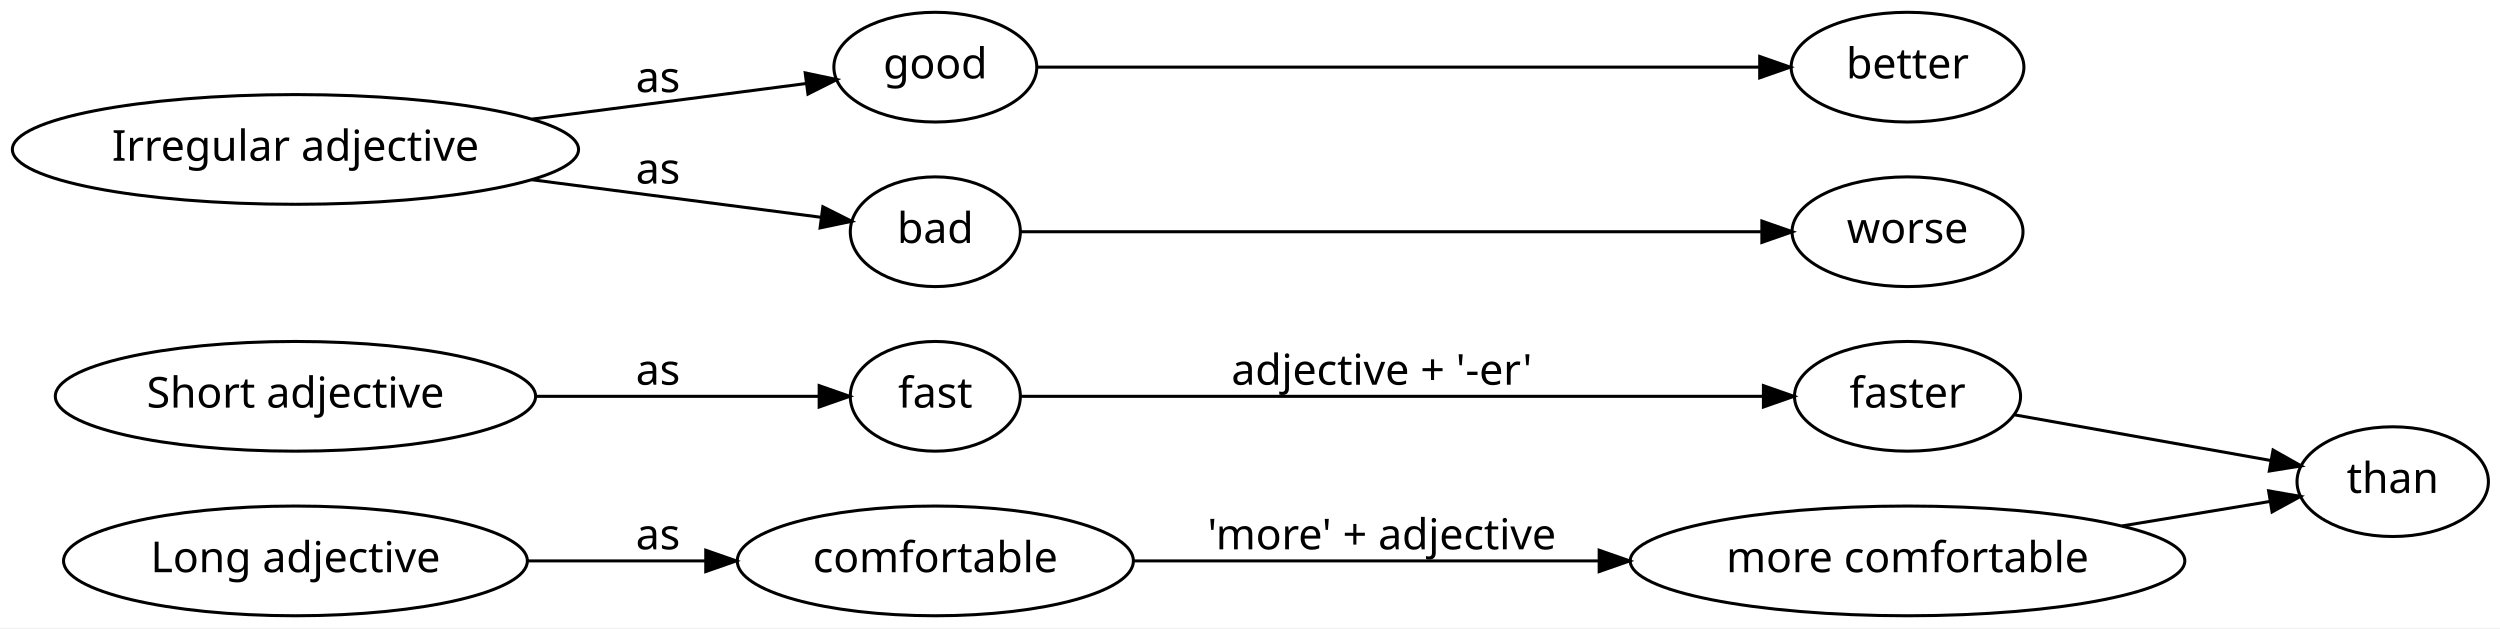
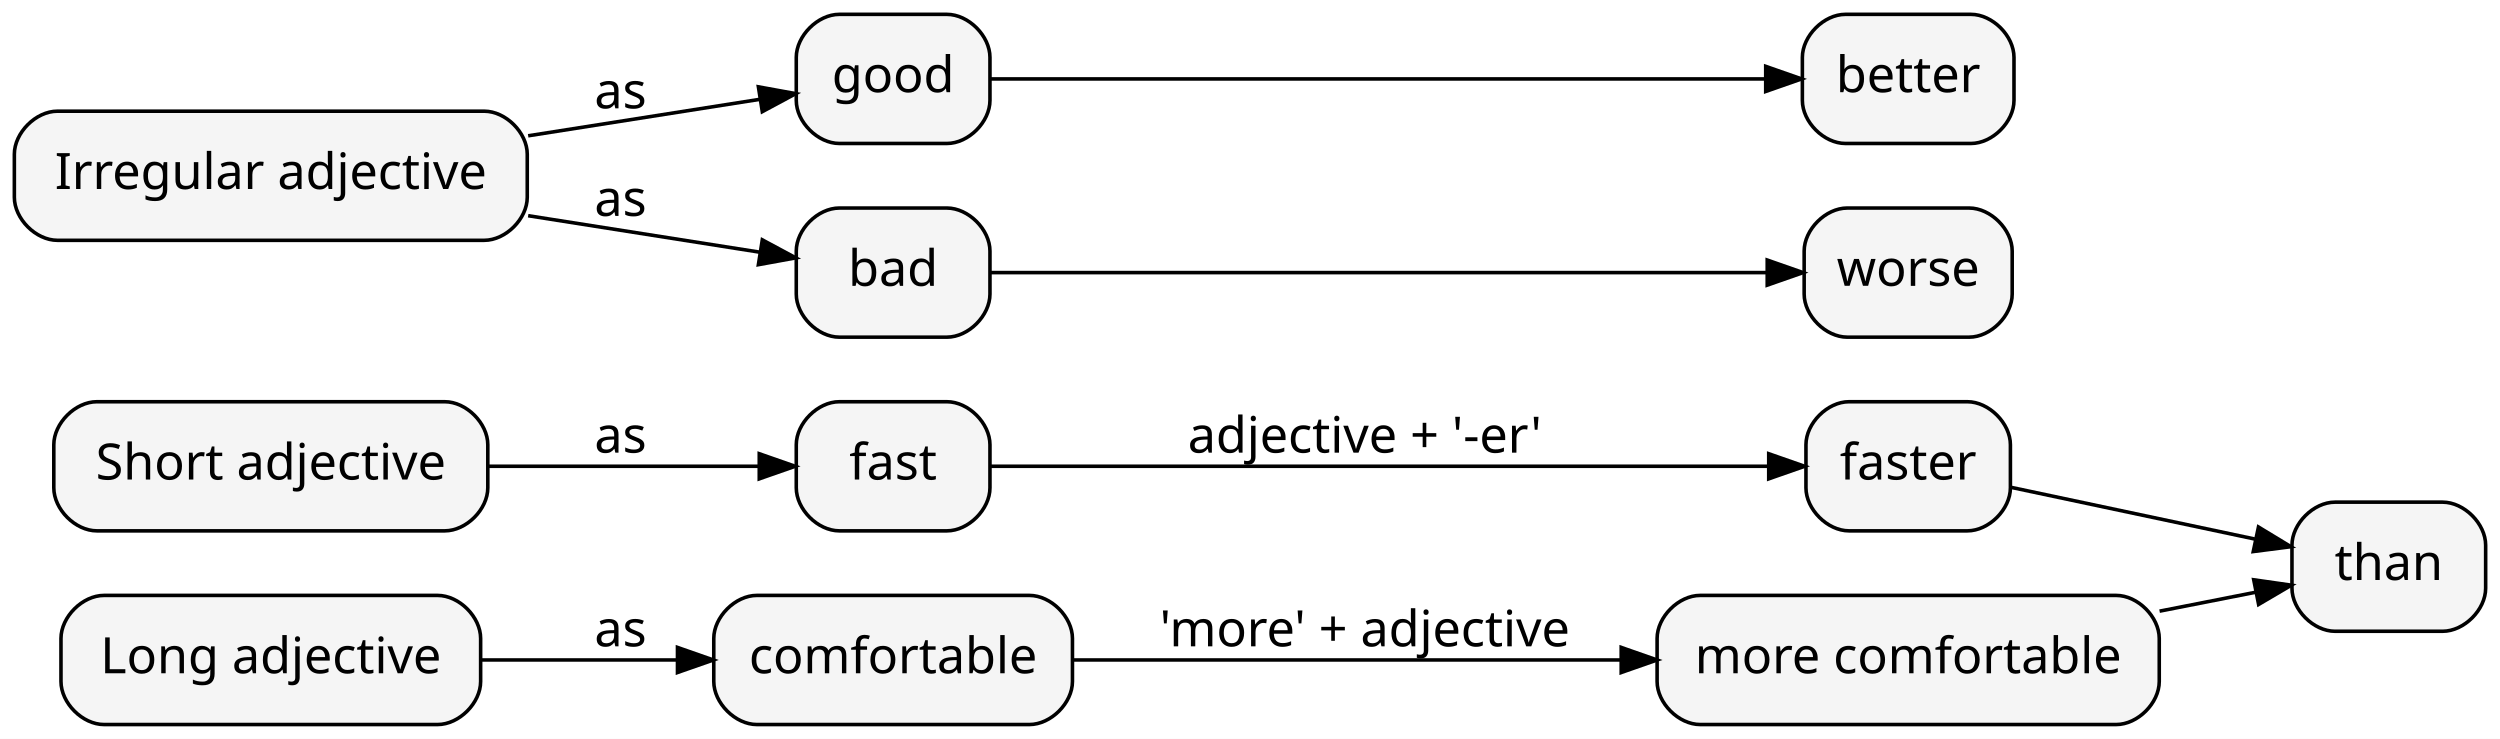
- <svg xmlns="http://www.w3.org/2000/svg" width="820pt" height="206pt" viewBox="0.00 0.00 820.25 206.00">
+ <svg xmlns="http://www.w3.org/2000/svg" width="697pt" height="206pt" viewBox="0.00 0.00 697.00 206.00">
  <g id="graph0" class="graph" transform="scale(1 1) rotate(0) translate(4 202)">
-     <polygon fill="white" stroke="transparent" points="-4,4 -4,-202 816.25,-202 816.25,4 -4,4" />
+     <polygon fill="white" stroke="transparent" points="-4,4 -4,-202 693,-202 693,4 -4,4" />
    <g id="node1" class="node">
-       <ellipse fill="none" stroke="black" cx="92.94" cy="-72" rx="78.79" ry="18" />
-       <text text-anchor="middle" x="92.94" y="-68.3" font-family="Times-Roman" font-size="14.00">Short adjective</text>
+       <path fill="#f5f5f5" stroke="black" d="M120,-90C120,-90 23,-90 23,-90 17,-90 11,-84 11,-78 11,-78 11,-66 11,-66 11,-60 17,-54 23,-54 23,-54 120,-54 120,-54 126,-54 132,-60 132,-66 132,-66 132,-78 132,-78 132,-84 126,-90 120,-90" />
+       <text text-anchor="middle" x="71.5" y="-68.3" font-family="Times-Roman" font-size="14.00">Short adjective</text>
    </g>
    <g id="node2" class="node">
-       <ellipse fill="none" stroke="black" cx="302.88" cy="-72" rx="27.9" ry="18" />
-       <text text-anchor="middle" x="302.88" y="-68.3" font-family="Times-Roman" font-size="14.00">fast</text>
+       <path fill="#f5f5f5" stroke="black" d="M260,-90C260,-90 230,-90 230,-90 224,-90 218,-84 218,-78 218,-78 218,-66 218,-66 218,-60 224,-54 230,-54 230,-54 260,-54 260,-54 266,-54 272,-60 272,-66 272,-66 272,-78 272,-78 272,-84 266,-90 260,-90" />
+       <text text-anchor="middle" x="245" y="-68.3" font-family="Times-Roman" font-size="14.00">fast</text>
    </g>
    <g id="edge1" class="edge">
-       <path fill="none" stroke="black" d="M171.67,-72C203.5,-72 238.85,-72 264.67,-72" />
-       <polygon fill="black" stroke="black" points="264.77,-75.5 274.77,-72 264.77,-68.5 264.77,-75.5" />
-       <text text-anchor="middle" x="211.88" y="-75.8" font-family="Times-Roman" font-size="14.00">as</text>
+       <path fill="none" stroke="black" d="M132,-72C157.11,-72 185.54,-72 207.47,-72" />
+       <polygon fill="black" stroke="black" points="207.68,-75.5 217.68,-72 207.68,-68.5 207.68,-75.5" />
+       <text text-anchor="middle" x="169" y="-75.8" font-family="Times-Roman" font-size="14.00">as</text>
    </g>
    <g id="node3" class="node">
-       <ellipse fill="none" stroke="black" cx="621.86" cy="-72" rx="37.09" ry="18" />
-       <text text-anchor="middle" x="621.86" y="-68.3" font-family="Times-Roman" font-size="14.00">faster</text>
+       <path fill="#f5f5f5" stroke="black" d="M544.5,-90C544.5,-90 511.5,-90 511.5,-90 505.5,-90 499.5,-84 499.5,-78 499.5,-78 499.5,-66 499.5,-66 499.5,-60 505.5,-54 511.5,-54 511.5,-54 544.5,-54 544.5,-54 550.5,-54 556.5,-60 556.5,-66 556.5,-66 556.5,-78 556.5,-78 556.5,-84 550.5,-90 544.5,-90" />
+       <text text-anchor="middle" x="528" y="-68.3" font-family="Times-Roman" font-size="14.00">faster</text>
    </g>
    <g id="edge2" class="edge">
-       <path fill="none" stroke="black" d="M330.9,-72C384.98,-72 507.05,-72 574.28,-72" />
-       <polygon fill="black" stroke="black" points="574.58,-75.5 584.58,-72 574.58,-68.5 574.58,-75.5" />
-       <text text-anchor="middle" x="449.37" y="-75.8" font-family="Times-Roman" font-size="14.00">adjective + '-er'</text>
+       <path fill="none" stroke="black" d="M272.18,-72C322.08,-72 430.96,-72 488.92,-72" />
+       <polygon fill="black" stroke="black" points="489.12,-75.5 499.12,-72 489.12,-68.5 489.12,-75.5" />
+       <text text-anchor="middle" x="376.5" y="-75.8" font-family="Times-Roman" font-size="14.00">adjective + '-er'</text>
    </g>
    <g id="node12" class="node">
-       <ellipse fill="none" stroke="black" cx="781.05" cy="-44" rx="31.4" ry="18" />
-       <text text-anchor="middle" x="781.05" y="-40.3" font-family="Times-Roman" font-size="14.00">than</text>
+       <path fill="#f5f5f5" stroke="black" d="M677,-62C677,-62 647,-62 647,-62 641,-62 635,-56 635,-50 635,-50 635,-38 635,-38 635,-32 641,-26 647,-26 647,-26 677,-26 677,-26 683,-26 689,-32 689,-38 689,-38 689,-50 689,-50 689,-56 683,-62 677,-62" />
+       <text text-anchor="middle" x="662" y="-40.3" font-family="Times-Roman" font-size="14.00">than</text>
    </g>
    <g id="edge9" class="edge">
-       <path fill="none" stroke="black" d="M656.97,-65.92C681.65,-61.53 715.06,-55.58 740.84,-50.98" />
-       <polygon fill="black" stroke="black" points="741.79,-54.37 751.02,-49.17 740.56,-47.48 741.79,-54.37" />
+       <path fill="none" stroke="black" d="M556.67,-66.13C576.42,-61.94 603.18,-56.26 624.65,-51.71" />
+       <polygon fill="black" stroke="black" points="625.66,-55.07 634.71,-49.58 624.21,-48.23 625.66,-55.07" />
    </g>
    <g id="node4" class="node">
-       <ellipse fill="none" stroke="black" cx="92.94" cy="-18" rx="76.09" ry="18" />
-       <text text-anchor="middle" x="92.94" y="-14.3" font-family="Times-Roman" font-size="14.00">Long adjective</text>
+       <path fill="#f5f5f5" stroke="black" d="M118,-36C118,-36 25,-36 25,-36 19,-36 13,-30 13,-24 13,-24 13,-12 13,-12 13,-6 19,0 25,0 25,0 118,0 118,0 124,0 130,-6 130,-12 130,-12 130,-24 130,-24 130,-30 124,-36 118,-36" />
+       <text text-anchor="middle" x="71.5" y="-14.3" font-family="Times-Roman" font-size="14.00">Long adjective</text>
    </g>
    <g id="node5" class="node">
-       <ellipse fill="none" stroke="black" cx="302.88" cy="-18" rx="64.99" ry="18" />
-       <text text-anchor="middle" x="302.88" y="-14.3" font-family="Times-Roman" font-size="14.00">comfortable</text>
+       <path fill="#f5f5f5" stroke="black" d="M283,-36C283,-36 207,-36 207,-36 201,-36 195,-30 195,-24 195,-24 195,-12 195,-12 195,-6 201,0 207,0 207,0 283,0 283,0 289,0 295,-6 295,-12 295,-12 295,-24 295,-24 295,-30 289,-36 283,-36" />
+       <text text-anchor="middle" x="245" y="-14.3" font-family="Times-Roman" font-size="14.00">comfortable</text>
    </g>
    <g id="edge3" class="edge">
-       <path fill="none" stroke="black" d="M169.01,-18C188.04,-18 208.48,-18 227.48,-18" />
-       <polygon fill="black" stroke="black" points="227.56,-21.5 237.56,-18 227.56,-14.5 227.56,-21.5" />
-       <text text-anchor="middle" x="211.88" y="-21.8" font-family="Times-Roman" font-size="14.00">as</text>
+       <path fill="none" stroke="black" d="M130.08,-18C147.65,-18 167,-18 184.68,-18" />
+       <polygon fill="black" stroke="black" points="184.88,-21.5 194.88,-18 184.88,-14.5 184.88,-21.5" />
+       <text text-anchor="middle" x="169" y="-21.8" font-family="Times-Roman" font-size="14.00">as</text>
    </g>
    <g id="node6" class="node">
-       <ellipse fill="none" stroke="black" cx="621.86" cy="-18" rx="90.98" ry="18" />
-       <text text-anchor="middle" x="621.86" y="-14.3" font-family="Times-Roman" font-size="14.00">more comfortable</text>
+       <path fill="#f5f5f5" stroke="black" d="M586,-36C586,-36 470,-36 470,-36 464,-36 458,-30 458,-24 458,-24 458,-12 458,-12 458,-6 464,0 470,0 470,0 586,0 586,0 592,0 598,-6 598,-12 598,-12 598,-24 598,-24 598,-30 592,-36 586,-36" />
+       <text text-anchor="middle" x="528" y="-14.3" font-family="Times-Roman" font-size="14.00">more comfortable</text>
    </g>
    <g id="edge4" class="edge">
-       <path fill="none" stroke="black" d="M368.02,-18C411.77,-18 470.61,-18 520.51,-18" />
-       <polygon fill="black" stroke="black" points="520.69,-21.5 530.69,-18 520.69,-14.5 520.69,-21.5" />
-       <text text-anchor="middle" x="449.37" y="-21.8" font-family="Times-Roman" font-size="14.00">'more' + adjective</text>
+       <path fill="none" stroke="black" d="M295.27,-18C337.37,-18 398.72,-18 447.73,-18" />
+       <polygon fill="black" stroke="black" points="447.99,-21.5 457.99,-18 447.99,-14.5 447.99,-21.5" />
+       <text text-anchor="middle" x="376.5" y="-21.8" font-family="Times-Roman" font-size="14.00">'more' + adjective</text>
    </g>
    <g id="edge10" class="edge">
-       <path fill="none" stroke="black" d="M692.27,-29.48C708.81,-32.22 725.91,-35.04 740.57,-37.47" />
-       <polygon fill="black" stroke="black" points="740.33,-40.98 750.77,-39.16 741.47,-34.07 740.33,-40.98" />
+       <path fill="none" stroke="black" d="M598.09,-31.61C607.3,-33.42 616.43,-35.22 624.76,-36.86" />
+       <polygon fill="black" stroke="black" points="624.34,-40.35 634.83,-38.85 625.7,-33.48 624.34,-40.35" />
    </g>
    <g id="node7" class="node">
-       <ellipse fill="none" stroke="black" cx="92.94" cy="-153" rx="92.88" ry="18" />
-       <text text-anchor="middle" x="92.94" y="-149.3" font-family="Times-Roman" font-size="14.00">Irregular adjective</text>
+       <path fill="#f5f5f5" stroke="black" d="M131,-171C131,-171 12,-171 12,-171 6,-171 0,-165 0,-159 0,-159 0,-147 0,-147 0,-141 6,-135 12,-135 12,-135 131,-135 131,-135 137,-135 143,-141 143,-147 143,-147 143,-159 143,-159 143,-165 137,-171 131,-171" />
+       <text text-anchor="middle" x="71.5" y="-149.3" font-family="Times-Roman" font-size="14.00">Irregular adjective</text>
    </g>
    <g id="node8" class="node">
-       <ellipse fill="none" stroke="black" cx="302.88" cy="-180" rx="33.29" ry="18" />
-       <text text-anchor="middle" x="302.88" y="-176.3" font-family="Times-Roman" font-size="14.00">good</text>
+       <path fill="#f5f5f5" stroke="black" d="M260,-198C260,-198 230,-198 230,-198 224,-198 218,-192 218,-186 218,-186 218,-174 218,-174 218,-168 224,-162 230,-162 230,-162 260,-162 260,-162 266,-162 272,-168 272,-174 272,-174 272,-186 272,-186 272,-192 266,-198 260,-198" />
+       <text text-anchor="middle" x="245" y="-176.3" font-family="Times-Roman" font-size="14.00">good</text>
    </g>
    <g id="edge5" class="edge">
-       <path fill="none" stroke="black" d="M170.48,-162.94C200.91,-166.89 234.72,-171.28 260.42,-174.62" />
-       <polygon fill="black" stroke="black" points="260.19,-178.12 270.55,-175.93 261.09,-171.17 260.19,-178.12" />
-       <text text-anchor="middle" x="211.88" y="-171.8" font-family="Times-Roman" font-size="14.00">as</text>
+       <path fill="none" stroke="black" d="M143.25,-164.14C165.51,-167.64 189.17,-171.37 207.96,-174.33" />
+       <polygon fill="black" stroke="black" points="207.44,-177.79 217.86,-175.89 208.53,-170.87 207.44,-177.79" />
+       <text text-anchor="middle" x="169" y="-171.8" font-family="Times-Roman" font-size="14.00">as</text>
    </g>
    <g id="node9" class="node">
-       <ellipse fill="none" stroke="black" cx="302.88" cy="-126" rx="27.9" ry="18" />
-       <text text-anchor="middle" x="302.88" y="-122.3" font-family="Times-Roman" font-size="14.00">bad</text>
+       <path fill="#f5f5f5" stroke="black" d="M260,-144C260,-144 230,-144 230,-144 224,-144 218,-138 218,-132 218,-132 218,-120 218,-120 218,-114 224,-108 230,-108 230,-108 260,-108 260,-108 266,-108 272,-114 272,-120 272,-120 272,-132 272,-132 272,-138 266,-144 260,-144" />
+       <text text-anchor="middle" x="245" y="-122.3" font-family="Times-Roman" font-size="14.00">bad</text>
    </g>
    <g id="edge6" class="edge">
-       <path fill="none" stroke="black" d="M170.48,-143.06C202.85,-138.86 239.03,-134.16 265.22,-130.76" />
-       <polygon fill="black" stroke="black" points="265.98,-134.19 275.44,-129.43 265.07,-127.25 265.98,-134.19" />
-       <text text-anchor="middle" x="211.88" y="-141.8" font-family="Times-Roman" font-size="14.00">as</text>
+       <path fill="none" stroke="black" d="M143.25,-141.86C165.51,-138.36 189.17,-134.63 207.96,-131.67" />
+       <polygon fill="black" stroke="black" points="208.53,-135.13 217.86,-130.11 207.44,-128.21 208.53,-135.13" />
+       <text text-anchor="middle" x="169" y="-141.8" font-family="Times-Roman" font-size="14.00">as</text>
    </g>
    <g id="node10" class="node">
-       <ellipse fill="none" stroke="black" cx="621.86" cy="-180" rx="38.19" ry="18" />
-       <text text-anchor="middle" x="621.86" y="-176.3" font-family="Times-Roman" font-size="14.00">better</text>
+       <path fill="#f5f5f5" stroke="black" d="M545.5,-198C545.5,-198 510.5,-198 510.5,-198 504.5,-198 498.5,-192 498.5,-186 498.5,-186 498.5,-174 498.5,-174 498.5,-168 504.5,-162 510.5,-162 510.5,-162 545.5,-162 545.5,-162 551.5,-162 557.5,-168 557.5,-174 557.5,-174 557.5,-186 557.5,-186 557.5,-192 551.5,-198 545.5,-198" />
+       <text text-anchor="middle" x="528" y="-176.3" font-family="Times-Roman" font-size="14.00">better</text>
    </g>
    <g id="edge7" class="edge">
-       <path fill="none" stroke="black" d="M336.31,-180C392.48,-180 508.08,-180 573.33,-180" />
-       <polygon fill="black" stroke="black" points="573.36,-183.5 583.36,-180 573.36,-176.5 573.36,-183.5" />
+       <path fill="none" stroke="black" d="M272.18,-180C321.82,-180 429.84,-180 488.02,-180" />
+       <polygon fill="black" stroke="black" points="488.28,-183.5 498.28,-180 488.28,-176.5 488.28,-183.5" />
    </g>
    <g id="node11" class="node">
-       <ellipse fill="none" stroke="black" cx="621.86" cy="-126" rx="37.89" ry="18" />
-       <text text-anchor="middle" x="621.86" y="-122.3" font-family="Times-Roman" font-size="14.00">worse</text>
+       <path fill="#f5f5f5" stroke="black" d="M545,-144C545,-144 511,-144 511,-144 505,-144 499,-138 499,-132 499,-132 499,-120 499,-120 499,-114 505,-108 511,-108 511,-108 545,-108 545,-108 551,-108 557,-114 557,-120 557,-120 557,-132 557,-132 557,-138 551,-144 545,-144" />
+       <text text-anchor="middle" x="528" y="-122.3" font-family="Times-Roman" font-size="14.00">worse</text>
    </g>
    <g id="edge8" class="edge">
-       <path fill="none" stroke="black" d="M330.9,-126C384.84,-126 506.41,-126 573.75,-126" />
-       <polygon fill="black" stroke="black" points="574.07,-129.5 584.07,-126 574.07,-122.5 574.07,-129.5" />
+       <path fill="none" stroke="black" d="M272.18,-126C321.95,-126 430.4,-126 488.47,-126" />
+       <polygon fill="black" stroke="black" points="488.7,-129.5 498.7,-126 488.7,-122.5 488.7,-129.5" />
    </g>
  </g>
</svg>
